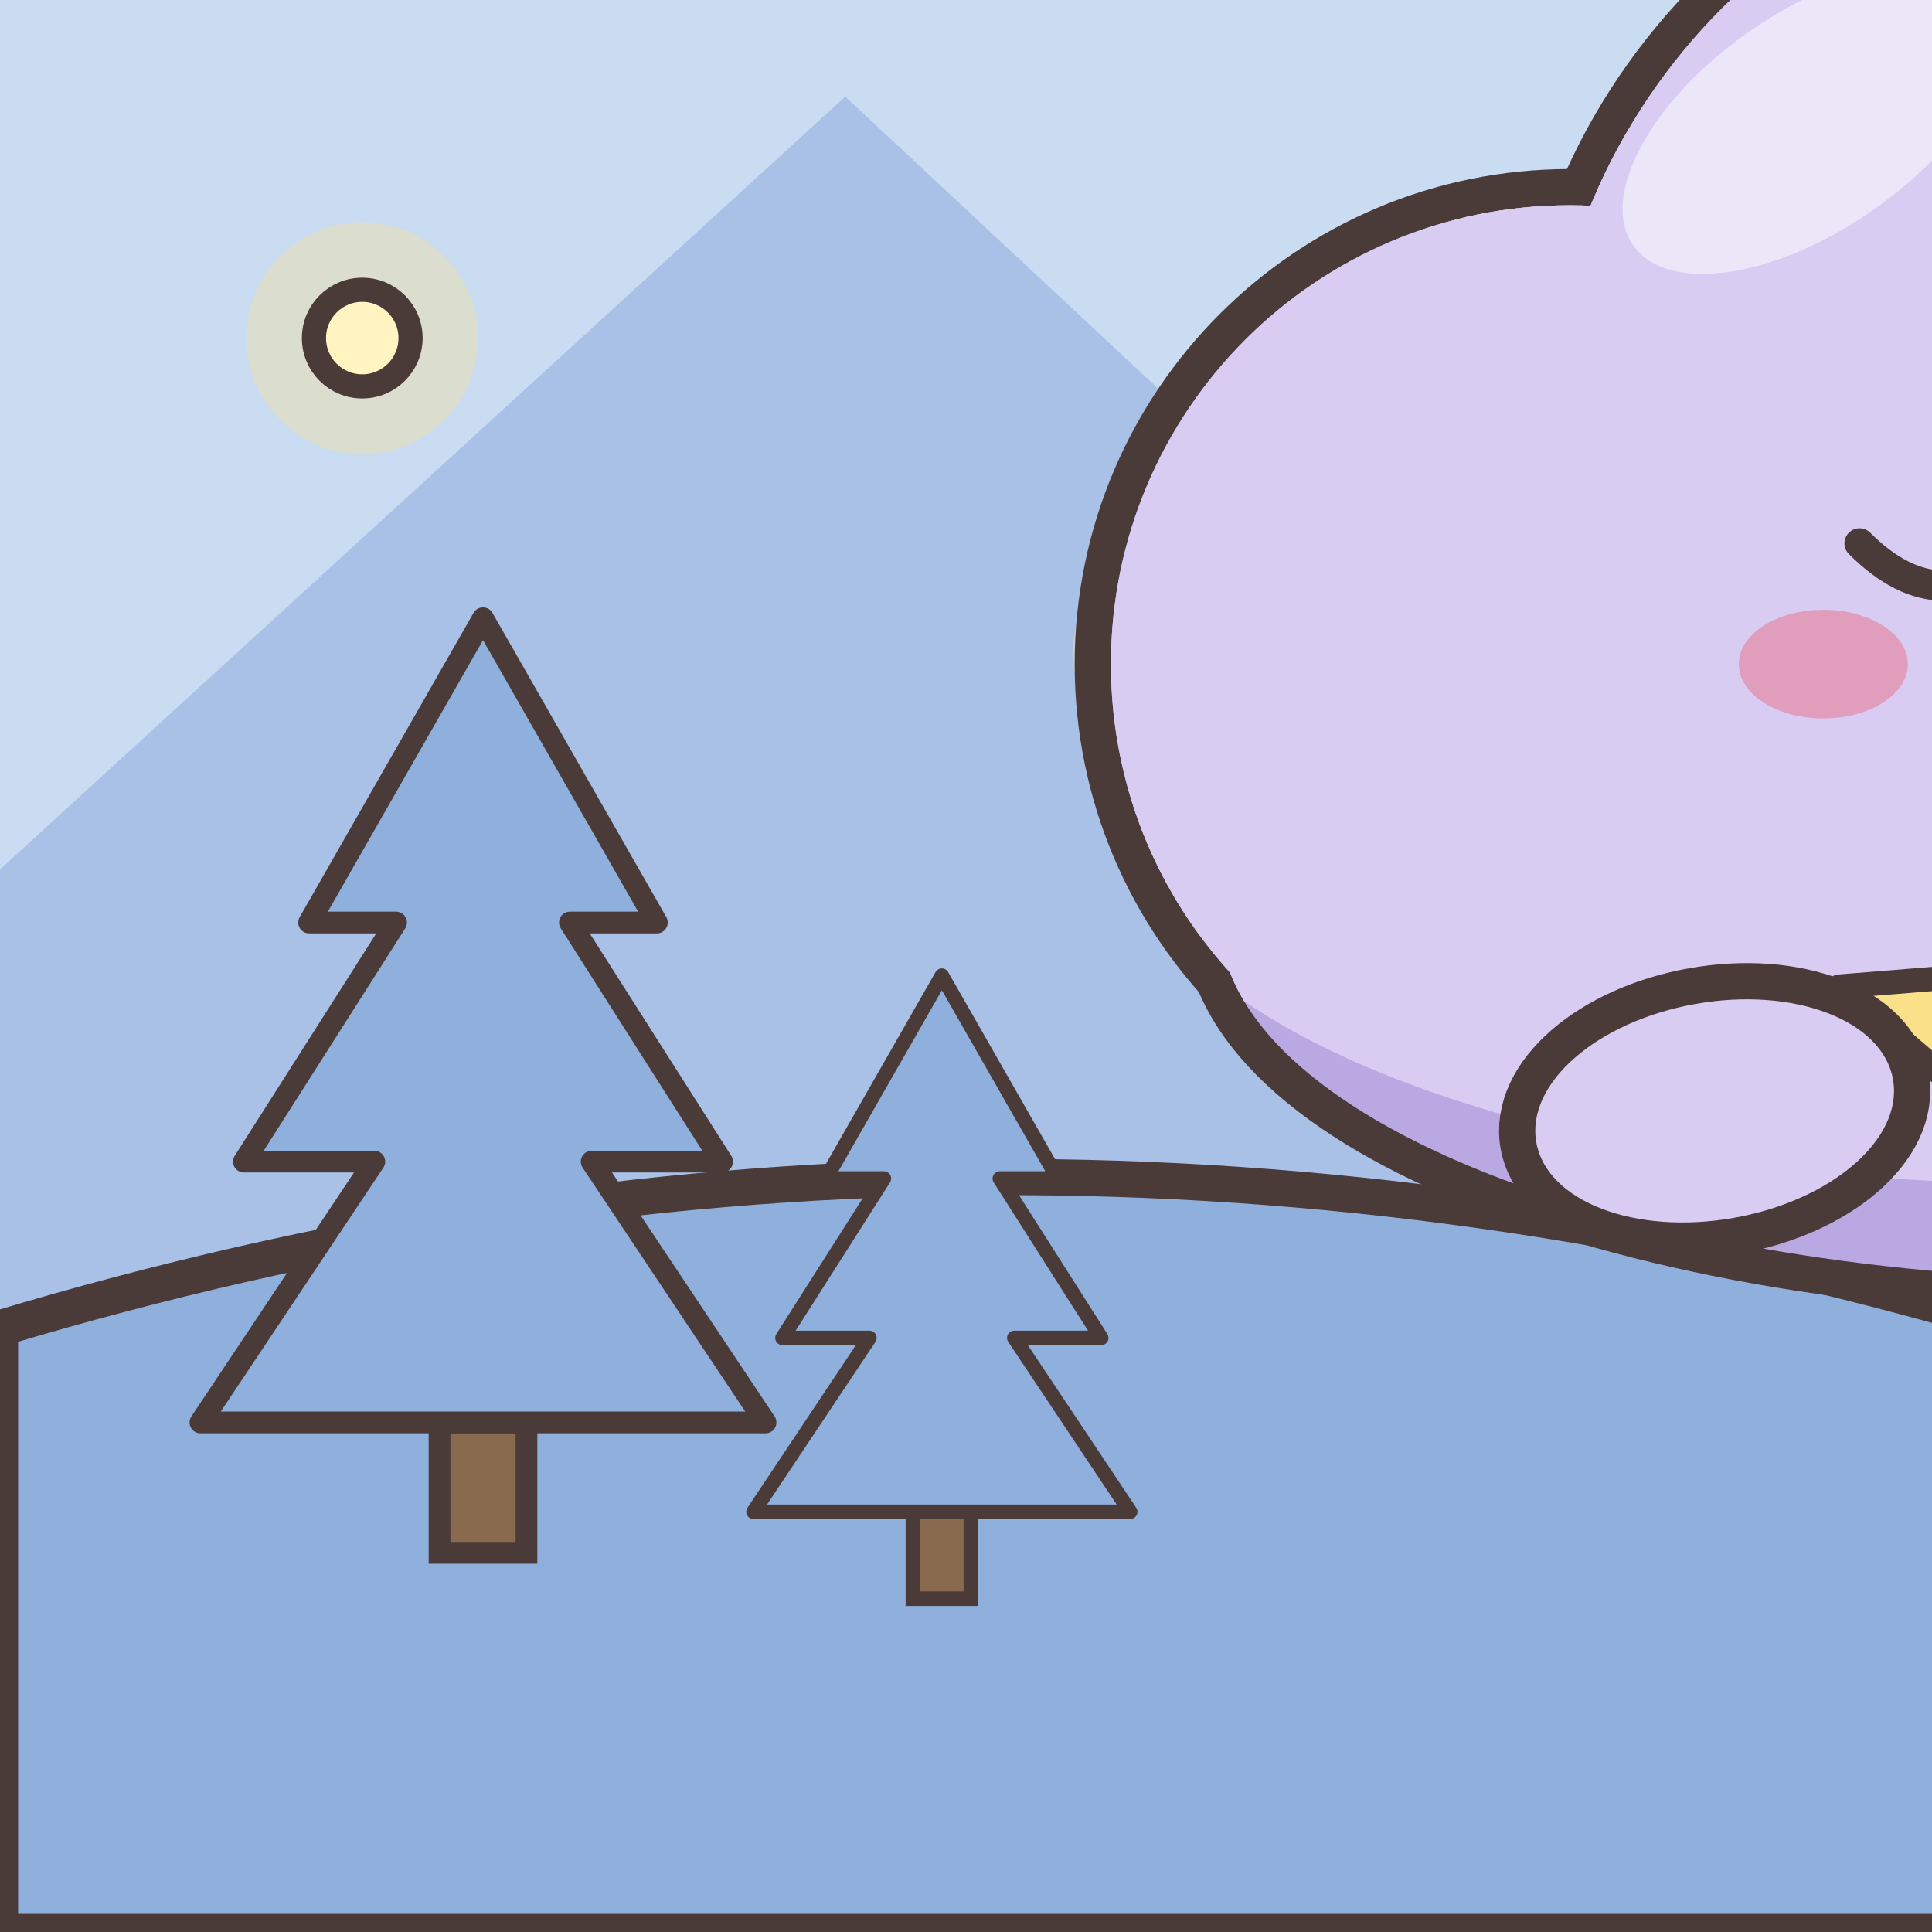
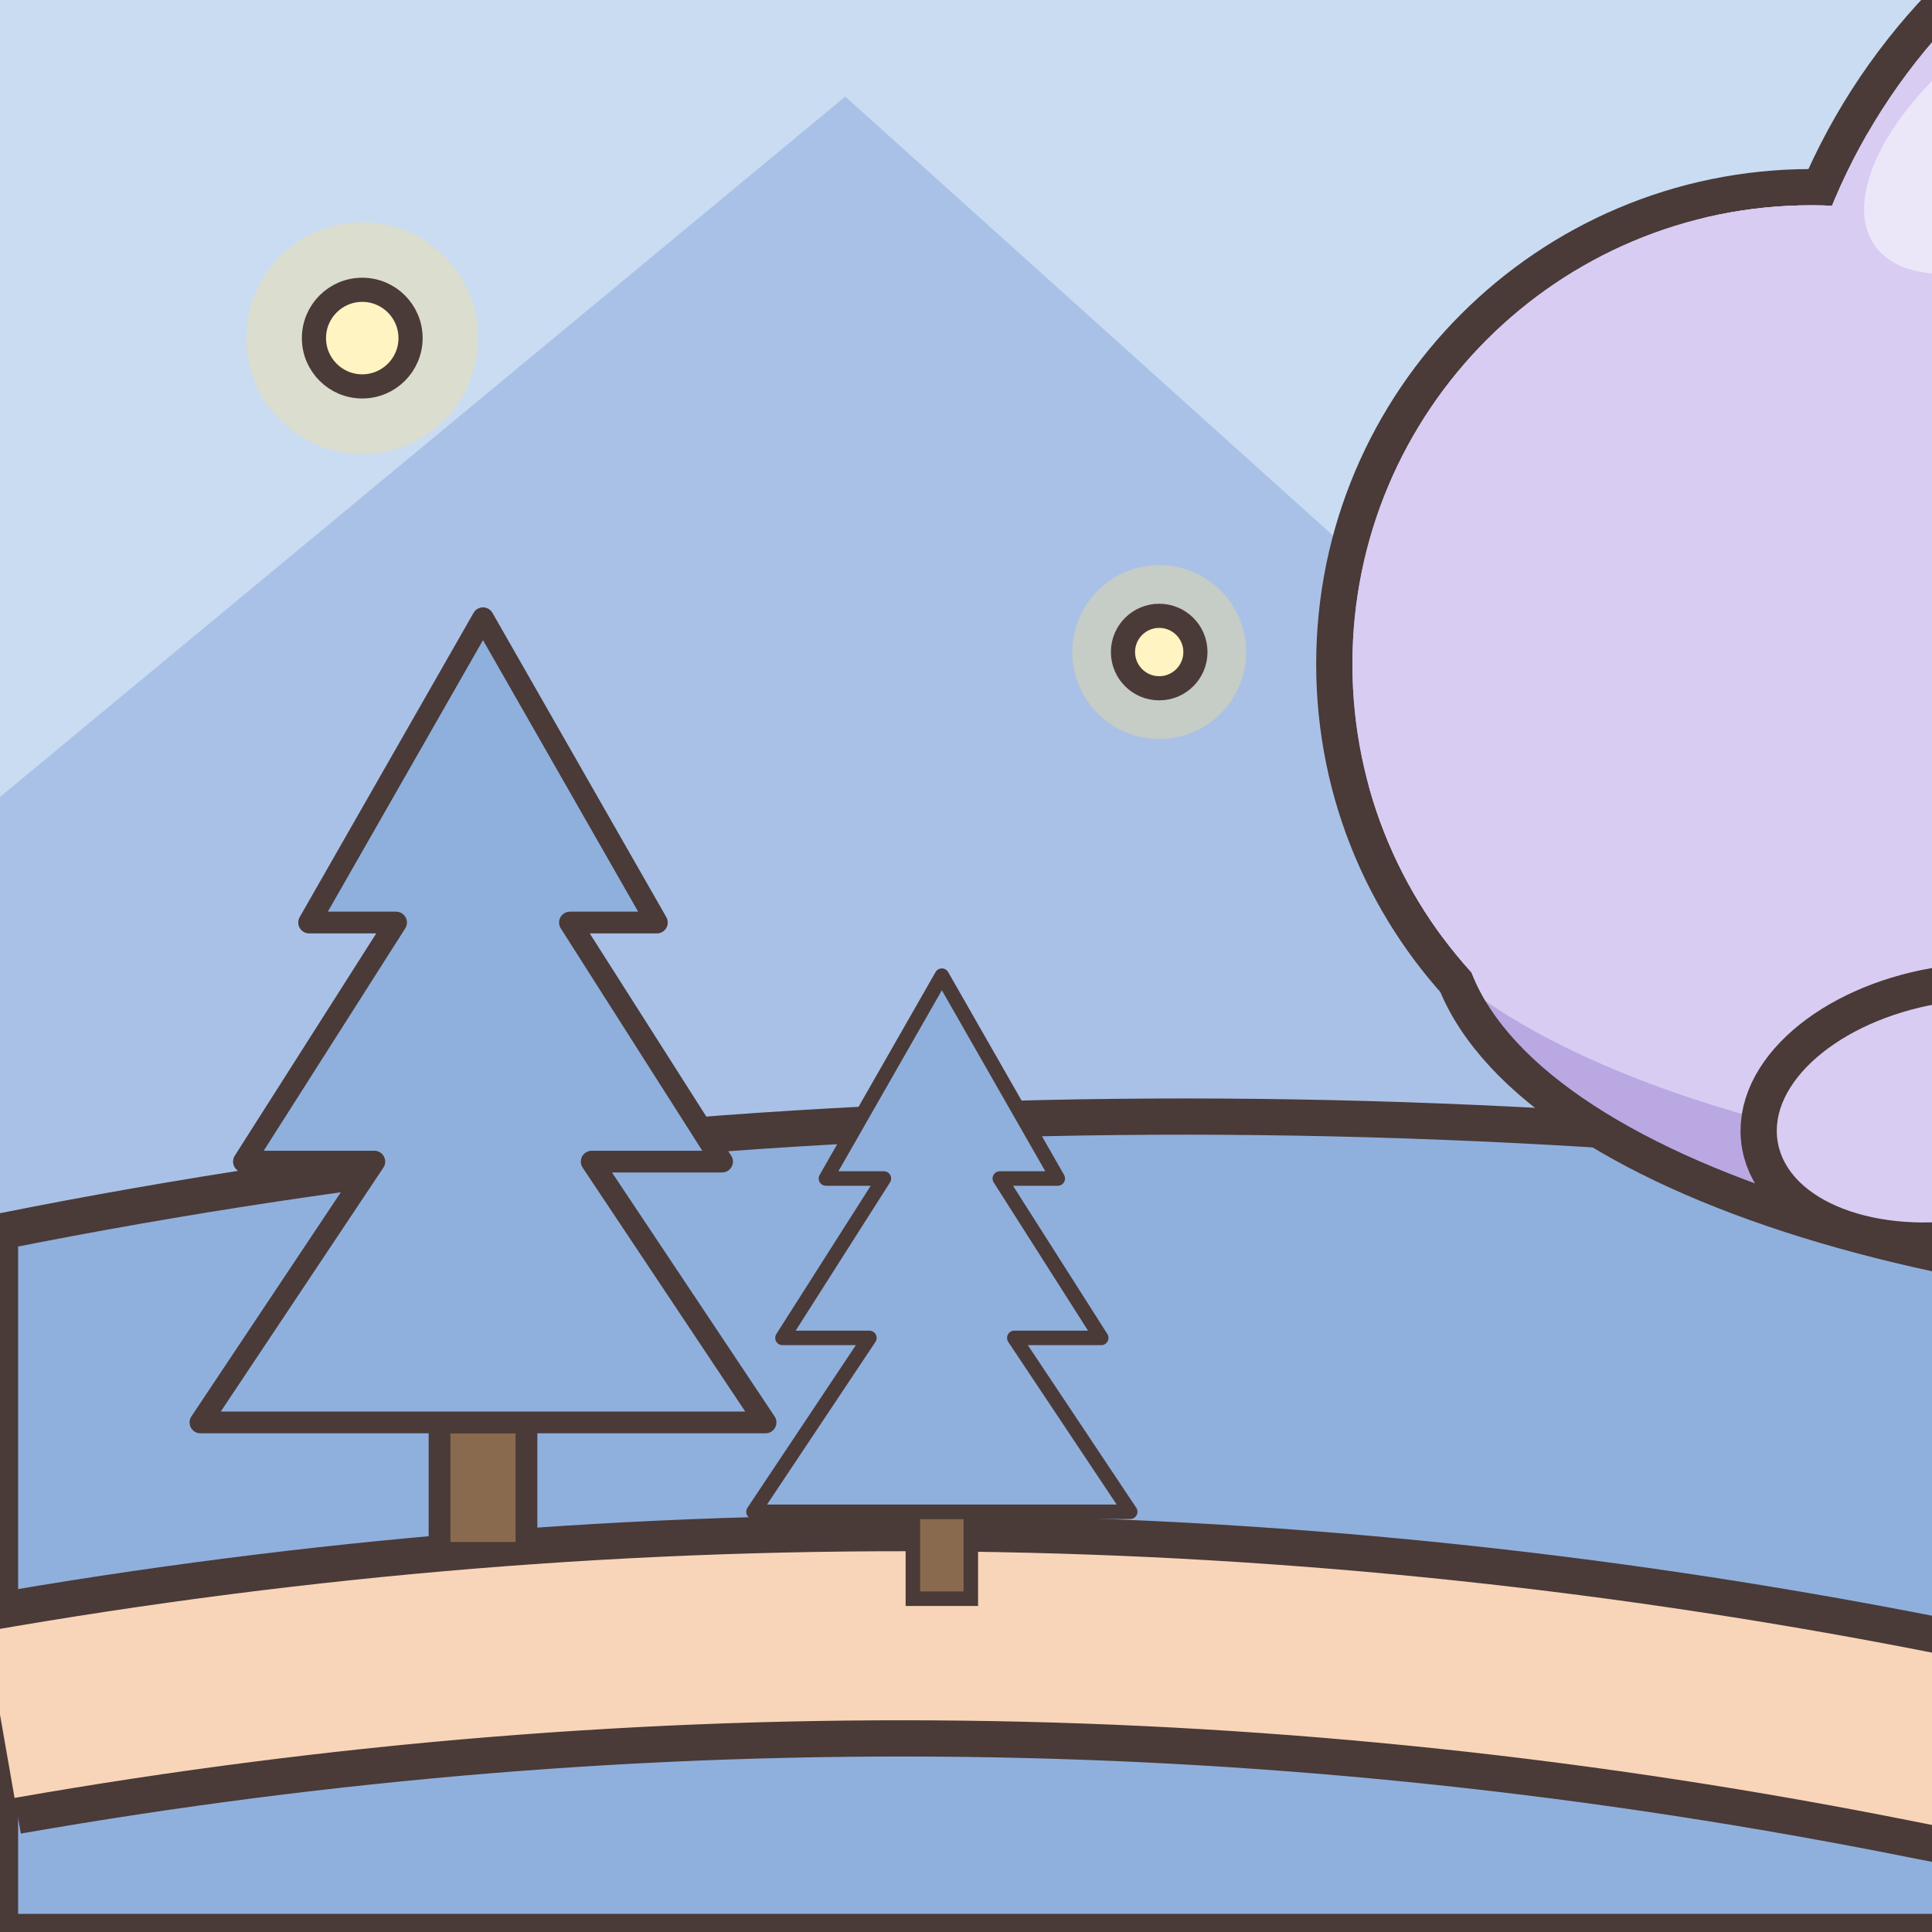
<svg xmlns="http://www.w3.org/2000/svg" width="160" height="160" viewBox="0 160 160 160">
  <rect width="320" height="320" fill="#c9dcf2" />
  <path d="M60.0 51.0L64.0 60.5L74.3 61.4L66.4 68.1L68.8 78.1L60.0 72.8L51.2 78.1L53.6 68.1L45.7 61.4L56.0 60.5Z" fill="#fff4c2" stroke="#4a3a38" stroke-width="2" stroke-linejoin="round" />
  <path d="M120 40Q96 56 70 92" fill="none" stroke="#fbe08a" stroke-width="3" stroke-linecap="round" stroke-linejoin="round" />
  <path d="M40.0 124.0L41.6 127.8L45.7 128.1L42.6 130.8L43.5 134.9L40.0 132.7L36.5 134.9L37.4 130.8L34.3 128.1L38.4 127.8Z" fill="#fff4c2" stroke="#4a3a38" stroke-width="2" stroke-linejoin="round" />
  <g transform="translate(78 124) scale(0.7)">
    <path transform="translate(-30 -80)" d="M30 80Q14 50 48 48Q58 18 88 36Q118 30 124 58Q148 74 122 82H46Q32 86 30 80Z" fill="#ece4f8" stroke="#4a3a38" stroke-width="3" />
  </g>
  <path d="M118.0 89.0L120.4 94.7L126.6 95.2L121.9 99.3L123.3 105.3L118.0 102.0L112.7 105.3L114.1 99.3L109.4 95.2L115.6 94.7Z" fill="#fff4c2" stroke="#4a3a38" stroke-width="2" stroke-linejoin="round" />
  <path d="M26.0 87.0L27.3 90.2L30.8 90.5L28.1 92.7L28.9 96.0L26.0 94.3L23.1 96.0L23.9 92.7L21.2 90.5L24.7 90.2Z" fill="#fff4c2" stroke="#4a3a38" stroke-width="2" stroke-linejoin="round" />
  <path transform="translate(40 -20)" d="M215 45a50 50 0 1 0 48 70a40 40 0 1 1-48-70Z" fill="#fff4c2" stroke="#4a3a38" stroke-width="3" />
  <path d="M210.0 53.0L211.9 57.5L216.7 57.8L213.0 61.0L214.1 65.7L210.0 63.1L205.9 65.7L207.0 61.0L203.3 57.8L208.1 57.5Z" fill="#fff4c2" stroke="#4a3a38" stroke-width="2" stroke-linejoin="round" />
  <path d="M290.0 145.0L291.3 148.2L294.8 148.5L292.1 150.7L292.9 154.0L290.0 152.3L287.1 154.0L287.9 150.7L285.2 148.5L288.7 148.2Z" fill="#fff4c2" stroke="#4a3a38" stroke-width="2" stroke-linejoin="round" />
-   <path d="M0 232L70 168L130 224L200 152L270 224L320 190V320H0Z" fill="#a9c1e6" />
-   <path d="M0 270Q80 246 160 268T320 256V320H0Z" fill="#8fb0dd" stroke="#4a3a38" stroke-width="3" />
+   <path d="M0 226L70 168L130 222L200 150L270 222L320 226V320H0Z" fill="#a9c1e6" />
+   <path d="M0 262Q90 244 190 260T320 262V320H0Z" fill="#8fb0dd" stroke="#4a3a38" stroke-width="3" />
+   <path d="M0 302Q80 288 160 304T320 302" fill="none" stroke="#4a3a38" stroke-width="20" />
+   <path d="M0 302Q80 288 160 304T320 302" fill="none" stroke="#f8d5b8" stroke-width="14" />
  <g transform="translate(40 258) scale(0.9)">
    <rect x="-4" y="22" width="8" height="12" fill="#8a6a4f" stroke="#4a3a38" stroke-width="2" />
    <path d="M0 -52L-16 -24H-8L-22 -2H-10L-26 22H26L10 -2H22L8 -24H16Z" fill="#8fb0dd" stroke="#4a3a38" stroke-width="2" stroke-linejoin="round" />
  </g>
  <g transform="translate(78 272) scale(0.6)">
    <rect x="-4" y="22" width="8" height="12" fill="#8a6a4f" stroke="#4a3a38" stroke-width="2" />
    <path d="M0 -52L-16 -24H-8L-22 -2H-10L-26 22H26L10 -2H22L8 -24H16Z" fill="#8fb0dd" stroke="#4a3a38" stroke-width="2" stroke-linejoin="round" />
  </g>
  <circle cx="30" cy="188" r="9.6" fill="#fbe08a" opacity=".35" />
  <circle cx="30" cy="188" r="4" fill="#fff4c2" stroke="#4a3a38" stroke-width="2" />
  <circle cx="96" cy="214" r="7.2" fill="#fbe08a" opacity=".35" />
  <circle cx="96" cy="214" r="3" fill="#fff4c2" stroke="#4a3a38" stroke-width="2" />
-   <g transform="translate(288 296) scale(0.75)">
+   <circle cx="314" cy="198" r="7.2" fill="#fbe08a" opacity=".35" />
+   <circle cx="314" cy="198" r="3" fill="#fff4c2" stroke="#4a3a38" stroke-width="2" />
+   <g transform="translate(280 296) scale(0.75)">
    <path d="M-14 0V-26H14V0Z" fill="#fffaf1" stroke="#4a3a38" stroke-width="2" />
    <path d="M-30 -26A30 24 0 0 1 30 -26Z" fill="#f4a9bd" stroke="#4a3a38" stroke-width="2" />
    <circle cx="-12" cy="-38" r="3.5" fill="#fff" />
    <circle cx="10" cy="-42" r="3" fill="#fff" />
    <rect x="-6" y="-20" width="12" height="12" rx="6" fill="#fbe08a" stroke="#4a3a38" stroke-width="2" />
  </g>
-   <path d="M178 150V122" fill="none" stroke="#4a3a38" stroke-width="3" stroke-linecap="round" stroke-linejoin="round" />
-   <path d="M178.0 92.0L181.7 100.9L191.3 101.7L184.0 107.9L186.2 117.3L178.0 112.3L169.8 117.3L172.0 107.9L164.7 101.7L174.3 100.9Z" fill="#fff4c2" stroke="#4a3a38" stroke-width="2" stroke-linejoin="round" />
-   <g stroke="#4a3a38" stroke-width="6" stroke-linejoin="round" fill="#4a3a38">
-     <circle cx="130" cy="215" r="38" />
-     <circle cx="178" cy="196" r="50" />
-     <circle cx="224" cy="218" r="36" />
-     <ellipse cx="177" cy="236" rx="76" ry="30" />
-   </g>
-   <clipPath id="nimbo">
-     <circle cx="130" cy="215" r="38" />
-     <circle cx="178" cy="196" r="50" />
-     <circle cx="224" cy="218" r="36" />
-     <ellipse cx="177" cy="236" rx="76" ry="30" />
-   </clipPath>
-   <g clip-path="url(#nimbo)">
-     <rect width="320" height="320" fill="#b9a8e2" />
-     <g transform="translate(-8 -8)" fill="#d8ccf2">
+   <g transform="translate(20 0) scale(1)">
+     <path d="M178 150V122" fill="none" stroke="#4a3a38" stroke-width="3" stroke-linecap="round" stroke-linejoin="round" />
+     <path d="M178.0 92.0L181.7 100.9L191.3 101.7L184.0 107.9L186.2 117.3L178.0 112.3L169.8 117.3L172.0 107.9L164.7 101.7L174.3 100.9Z" fill="#fff4c2" stroke="#4a3a38" stroke-width="2" stroke-linejoin="round" />
+     <g stroke="#4a3a38" stroke-width="6" stroke-linejoin="round" fill="#4a3a38">
      <circle cx="130" cy="215" r="38" />
      <circle cx="178" cy="196" r="50" />
      <circle cx="224" cy="218" r="36" />
      <ellipse cx="177" cy="236" rx="76" ry="30" />
    </g>
-     <ellipse cx="150" cy="170" rx="18" ry="9" fill="#fff" opacity=".5" transform="rotate(-35 150 170)" />
+     <clipPath id="nimbo">
+       <circle cx="130" cy="215" r="38" />
+       <circle cx="178" cy="196" r="50" />
+       <circle cx="224" cy="218" r="36" />
+       <ellipse cx="177" cy="236" rx="76" ry="30" />
+     </clipPath>
+     <g clip-path="url(#nimbo)">
+       <rect width="320" height="320" fill="#b9a8e2" />
+       <g transform="translate(-8 -8)" fill="#d8ccf2">
+         <circle cx="130" cy="215" r="38" />
+         <circle cx="178" cy="196" r="50" />
+         <circle cx="224" cy="218" r="36" />
+         <ellipse cx="177" cy="236" rx="76" ry="30" />
+       </g>
+       <ellipse cx="150" cy="170" rx="18" ry="9" fill="#fff" opacity=".5" transform="rotate(-35 150 170)" />
+     </g>
+     <path d="M154 205Q161 212 168 205" fill="none" stroke="#4a3a38" stroke-width="2.5" stroke-linecap="round" stroke-linejoin="round" />
+     <path d="M188 205Q195 212 202 205" fill="none" stroke="#4a3a38" stroke-width="2.5" stroke-linecap="round" stroke-linejoin="round" />
+     <ellipse cx="151" cy="215" rx="7" ry="4.5" fill="#e8788f" opacity=".55" />
+     <ellipse cx="205" cy="215" rx="7" ry="4.5" fill="#e8788f" opacity=".55" />
+     <path d="M172 215Q178 221 184 215" fill="none" stroke="#4a3a38" stroke-width="2.5" stroke-linecap="round" stroke-linejoin="round" />
+     <path d="M178.0 223.0L185.1 240.2L203.7 241.7L189.6 253.8L193.9 271.8L178.0 262.1L162.1 271.8L166.4 253.8L152.3 241.7L170.9 240.2Z" fill="#fbe08a" stroke="#4a3a38" stroke-width="2" stroke-linejoin="round" />
+     <circle cx="170" cy="252" r="2" fill="#4a3a38" />
+     <circle cx="186" cy="252" r="2" fill="#4a3a38" />
+     <path d="M173 258Q178 262 183 258" fill="none" stroke="#4a3a38" stroke-width="1.6" stroke-linecap="round" stroke-linejoin="round" />
+     <g stroke="#4a3a38" stroke-width="6" stroke-linejoin="round" fill="#4a3a38">
+       <ellipse cx="142" cy="252" rx="9" ry="15" transform="rotate(80 142 252)" />
+       <ellipse cx="214" cy="252" rx="9" ry="15" transform="rotate(-80 214 252)" />
+     </g>
+     <g fill="#d8ccf2">
+       <ellipse cx="142" cy="252" rx="9" ry="15" transform="rotate(80 142 252)" />
+       <ellipse cx="214" cy="252" rx="9" ry="15" transform="rotate(-80 214 252)" />
+     </g>
+     <circle cx="236" cy="162" r="5" fill="#fff" opacity=".6" stroke="#4a3a38" stroke-width="2" />
+     <path d="M233.25 161.5a2.75 2.75 0 0 1 2.25 -2.25" fill="none" stroke="#fff" stroke-width="1.5" stroke-linecap="round" stroke-linejoin="round" />
+     <circle cx="250" cy="142" r="7" fill="#fff" opacity=".6" stroke="#4a3a38" stroke-width="2" />
+     <path d="M246.15 141.3a3.85 3.85 0 0 1 3.15 -3.15" fill="none" stroke="#fff" stroke-width="1.5" stroke-linecap="round" stroke-linejoin="round" />
+     <circle cx="268" cy="116" r="10" fill="#fff" opacity=".6" stroke="#4a3a38" stroke-width="2" />
+     <path d="M262.5 115a5.5 5.5 0 0 1 4.5 -4.5" fill="none" stroke="#fff" stroke-width="1.5" stroke-linecap="round" stroke-linejoin="round" />
  </g>
-   <path d="M154 205Q161 212 168 205" fill="none" stroke="#4a3a38" stroke-width="2.5" stroke-linecap="round" stroke-linejoin="round" />
-   <path d="M188 205Q195 212 202 205" fill="none" stroke="#4a3a38" stroke-width="2.5" stroke-linecap="round" stroke-linejoin="round" />
-   <ellipse cx="151" cy="215" rx="7" ry="4.5" fill="#e8788f" opacity=".55" />
-   <ellipse cx="205" cy="215" rx="7" ry="4.5" fill="#e8788f" opacity=".55" />
-   <path d="M172 215Q178 221 184 215" fill="none" stroke="#4a3a38" stroke-width="2.5" stroke-linecap="round" stroke-linejoin="round" />
-   <path d="M178.0 223.0L185.1 240.2L203.7 241.7L189.6 253.8L193.9 271.8L178.0 262.1L162.1 271.8L166.4 253.8L152.3 241.7L170.9 240.2Z" fill="#fbe08a" stroke="#4a3a38" stroke-width="2" stroke-linejoin="round" />
-   <circle cx="170" cy="252" r="2" fill="#4a3a38" />
-   <circle cx="186" cy="252" r="2" fill="#4a3a38" />
-   <path d="M173 258Q178 262 183 258" fill="none" stroke="#4a3a38" stroke-width="1.6" stroke-linecap="round" stroke-linejoin="round" />
-   <g stroke="#4a3a38" stroke-width="6" stroke-linejoin="round" fill="#4a3a38">
-     <ellipse cx="142" cy="252" rx="9" ry="15" transform="rotate(80 142 252)" />
-     <ellipse cx="214" cy="252" rx="9" ry="15" transform="rotate(-80 214 252)" />
-   </g>
-   <g fill="#d8ccf2">
-     <ellipse cx="142" cy="252" rx="9" ry="15" transform="rotate(80 142 252)" />
-     <ellipse cx="214" cy="252" rx="9" ry="15" transform="rotate(-80 214 252)" />
-   </g>
-   <circle cx="236" cy="162" r="5" fill="#fff" opacity=".6" stroke="#4a3a38" stroke-width="2" />
-   <path d="M233.25 161.5a2.75 2.75 0 0 1 2.25 -2.25" fill="none" stroke="#fff" stroke-width="1.5" stroke-linecap="round" stroke-linejoin="round" />
-   <circle cx="250" cy="142" r="7" fill="#fff" opacity=".6" stroke="#4a3a38" stroke-width="2" />
-   <path d="M246.15 141.3a3.85 3.85 0 0 1 3.15 -3.15" fill="none" stroke="#fff" stroke-width="1.5" stroke-linecap="round" stroke-linejoin="round" />
-   <circle cx="268" cy="116" r="10" fill="#fff" opacity=".6" stroke="#4a3a38" stroke-width="2" />
-   <path d="M262.5 115a5.5 5.5 0 0 1 4.5 -4.5" fill="none" stroke="#fff" stroke-width="1.5" stroke-linecap="round" stroke-linejoin="round" />
</svg>
